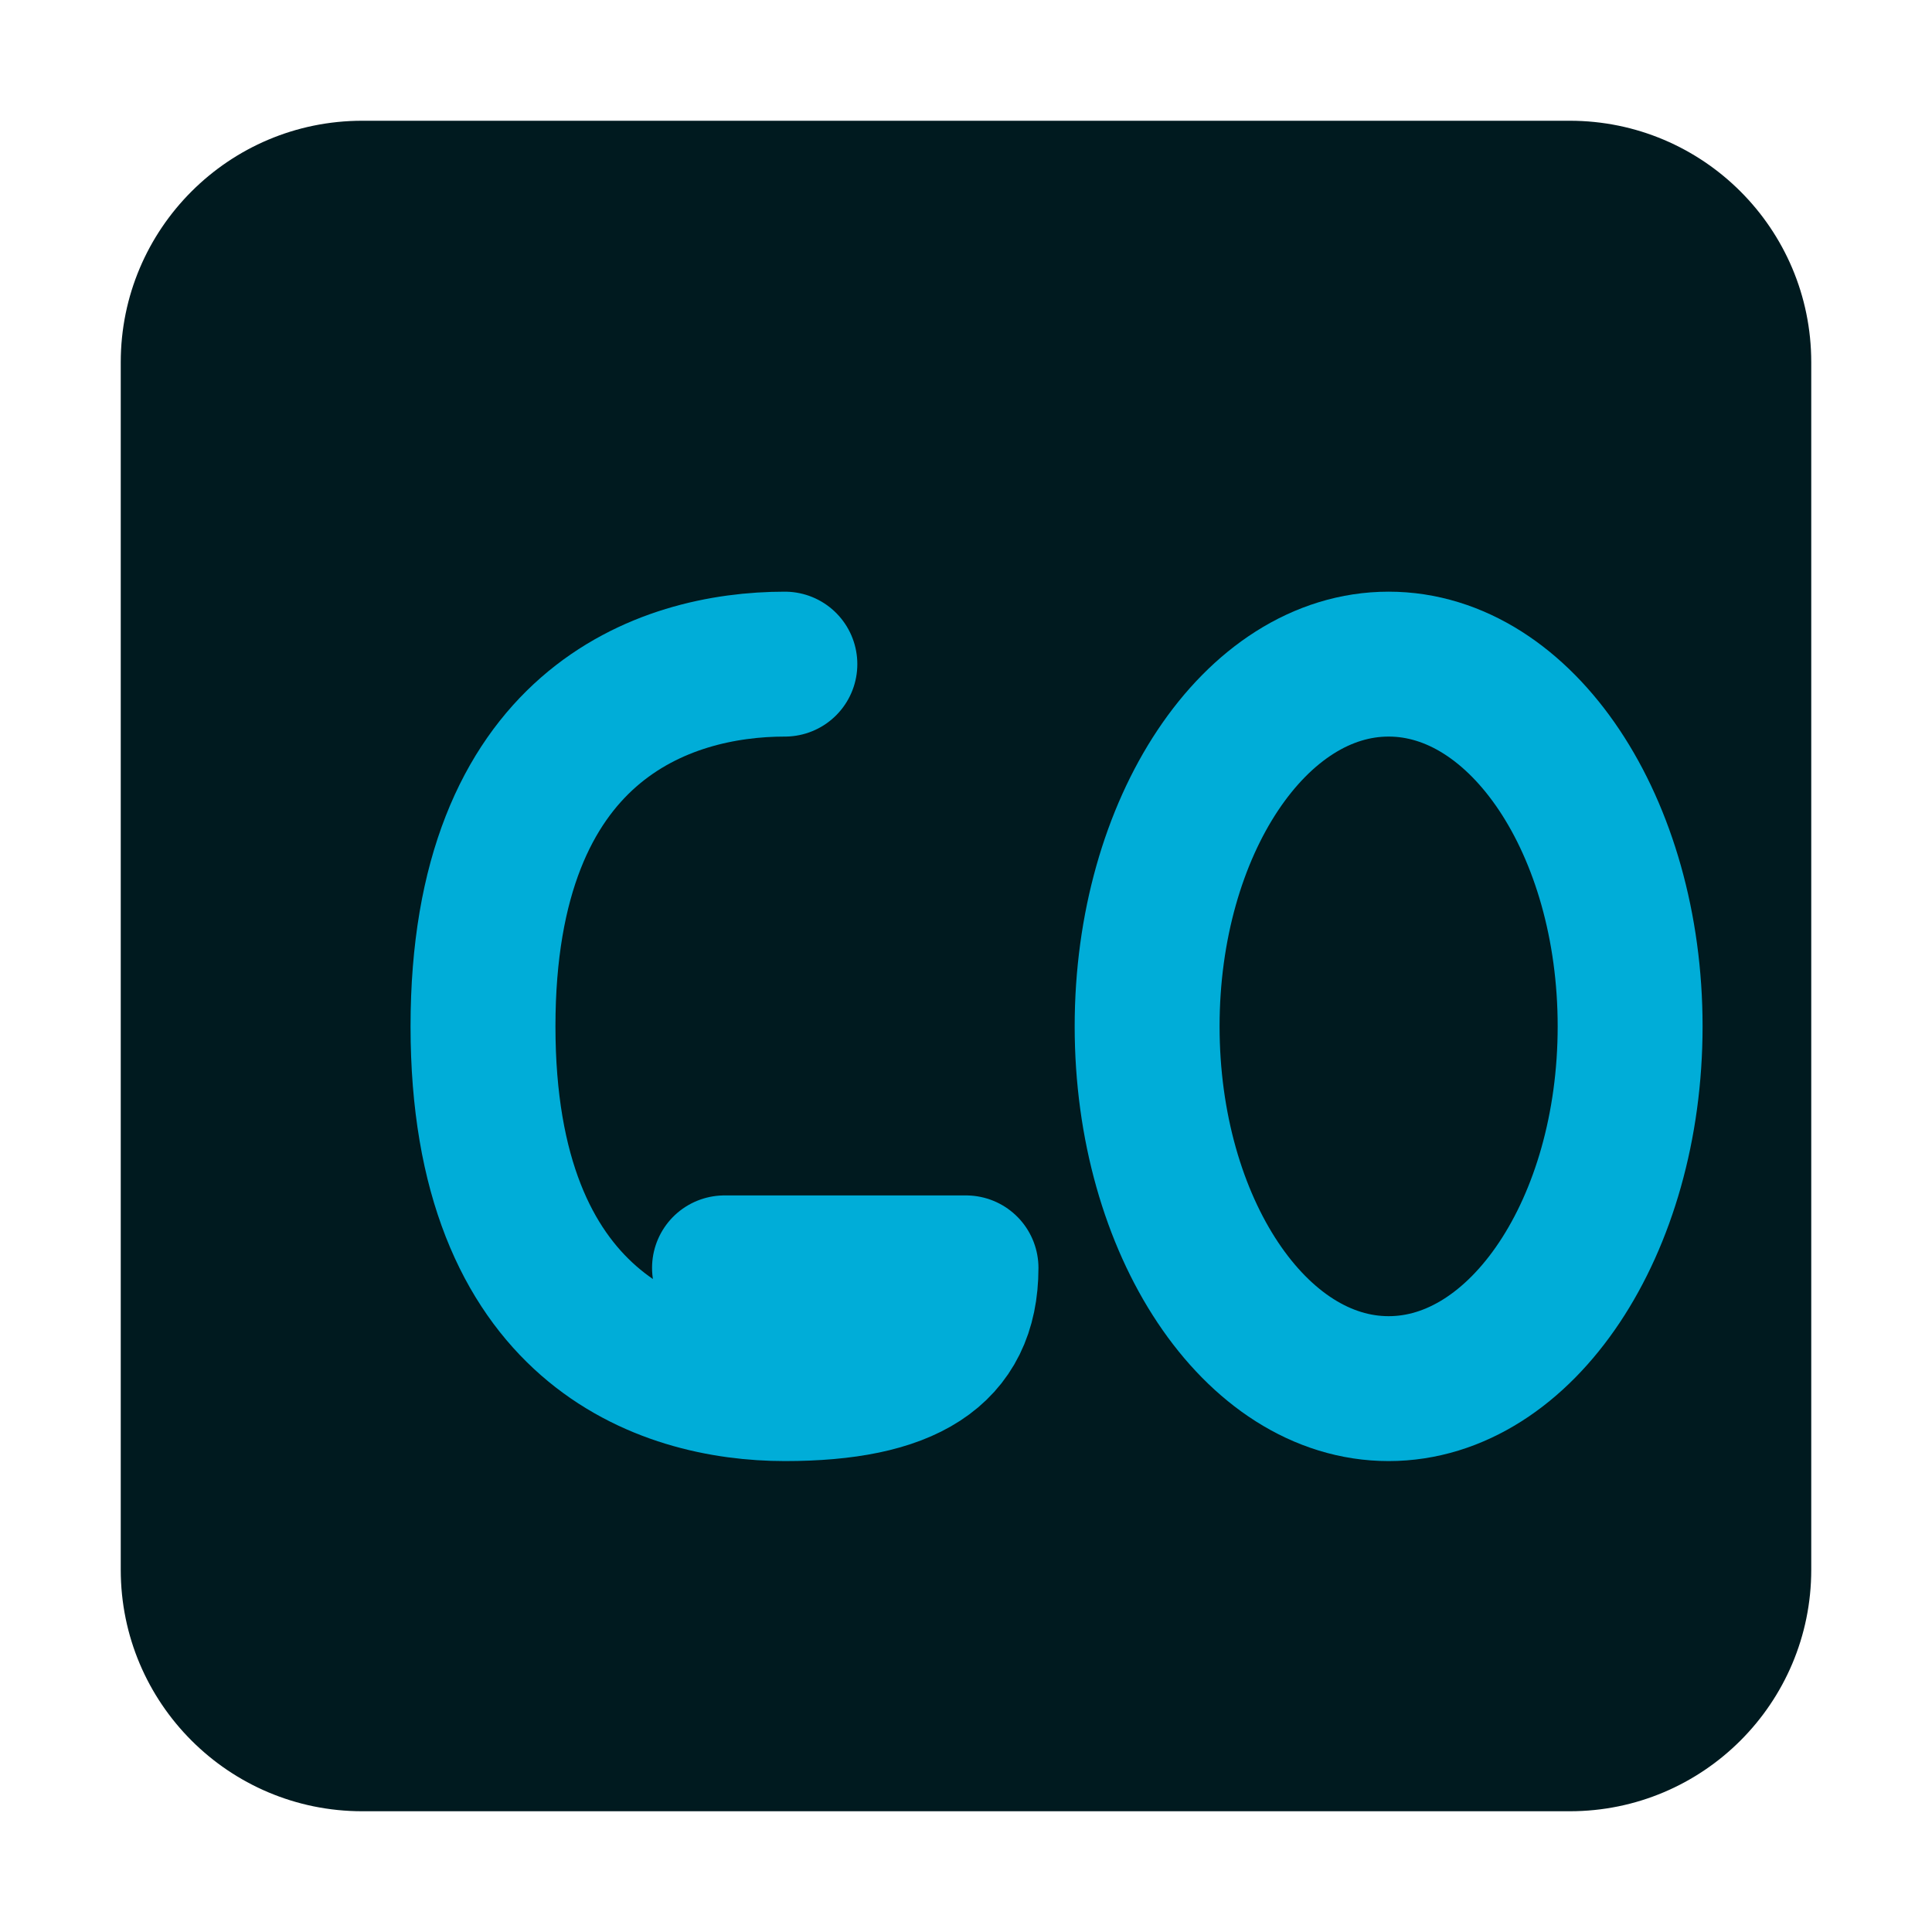
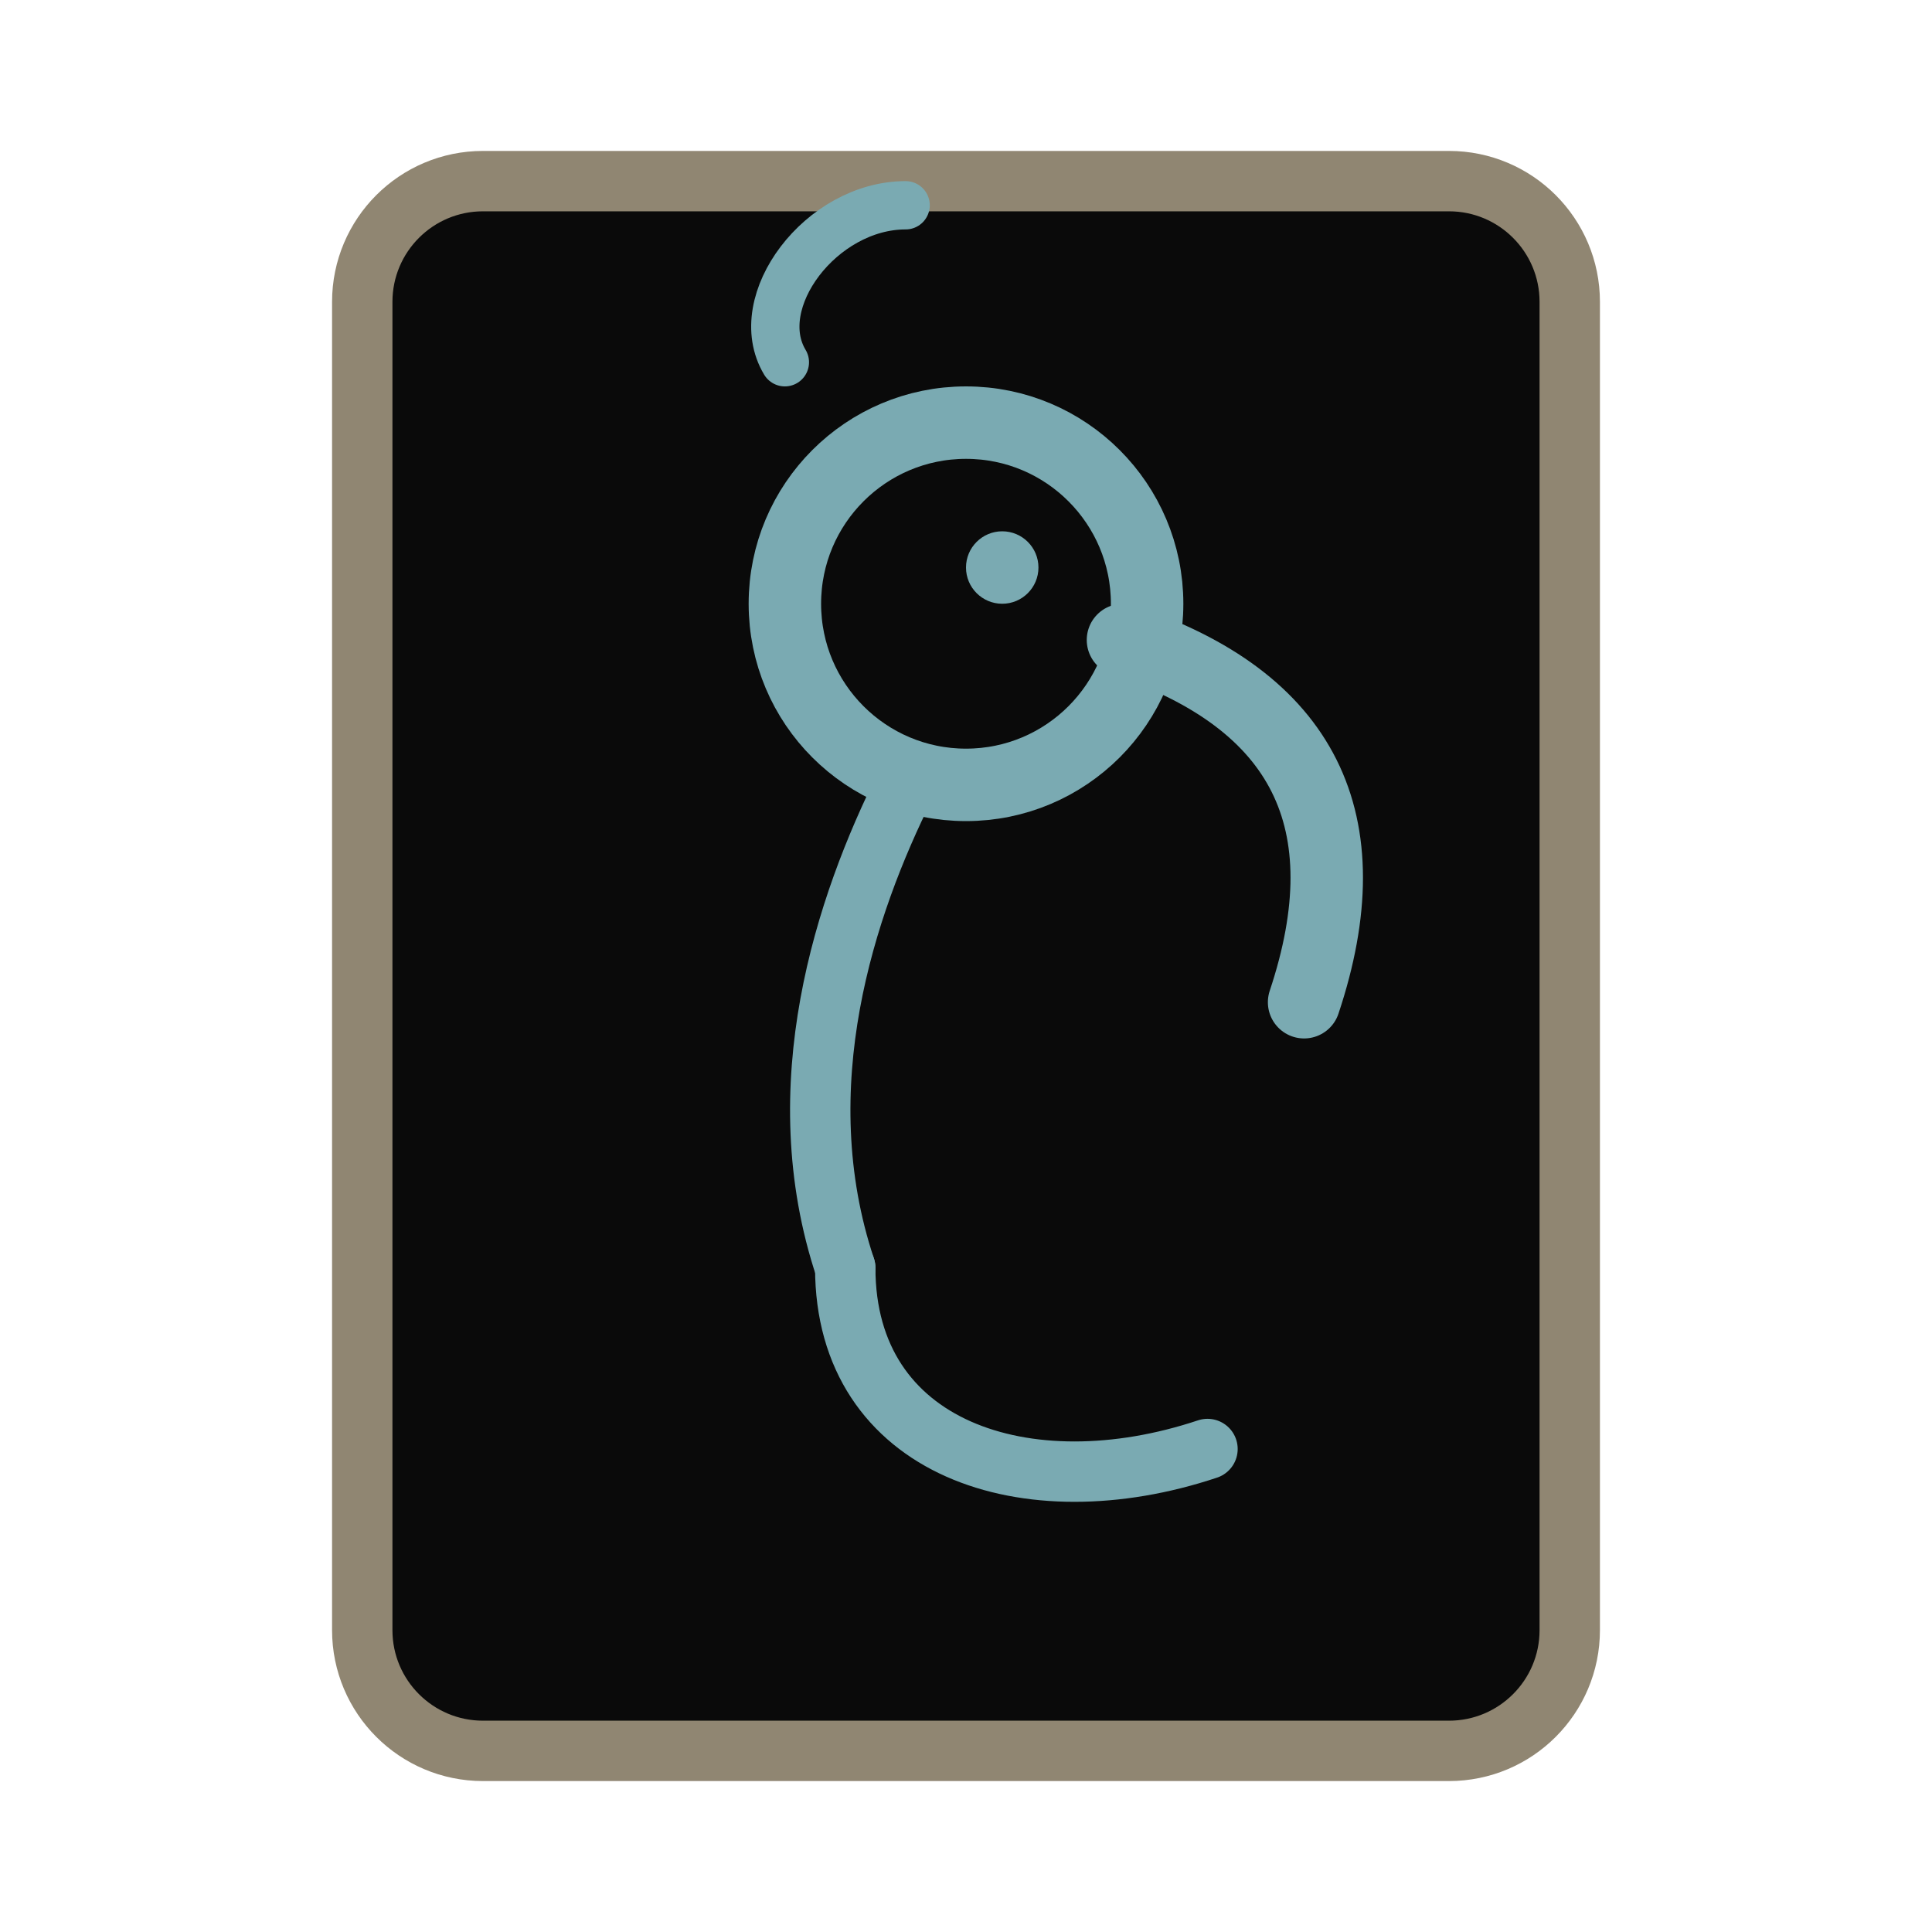
<svg xmlns="http://www.w3.org/2000/svg" viewBox="0 0 16 16">
-   <rect x="1" y="1" width="14" height="14" rx="2" fill="#001a1f" />
-   <path d="M6.5 5.5C5.5 5.5 4 6 4 8.5s1.5 3 2.5 3c1 0 1.5-.3 1.5-1H6" fill="none" stroke="#00ADD8" stroke-width="1.2" stroke-linecap="round" stroke-linejoin="round" />
-   <ellipse cx="11.5" cy="8.5" rx="2" ry="3" fill="none" stroke="#00ADD8" stroke-width="1.2" />
+   <rect x="3" y="1.5" width="10" height="13" rx="1" fill="#0A0A0A" stroke="#908672" stroke-width="0.5" />
+   <circle cx="8" cy="5" r="1.5" fill="none" stroke="#7AAAB2" stroke-width="0.6" />
+   <circle cx="8.3" cy="4.7" r="0.3" fill="#7AAAB2" />
+   <path d="M9.3 5.3c1.5.5 2 1.5 1.5 3" fill="none" stroke="#7AAAB2" stroke-width="0.6" stroke-linecap="round" />
+   <path d="M7.5 6.5c-.5 1-1 2.5-.5 4" fill="none" stroke="#7AAAB2" stroke-width="0.5" stroke-linecap="round" />
+   <path d="M7 10.5c0 1.5 1.5 2 3 1.5" fill="none" stroke="#7AAAB2" stroke-width="0.5" stroke-linecap="round" />
+   <path d="M6.5 3c-.3-.5.3-1.3 1-1.3" fill="none" stroke="#7AAAB2" stroke-width="0.4" stroke-linecap="round" />
</svg>
